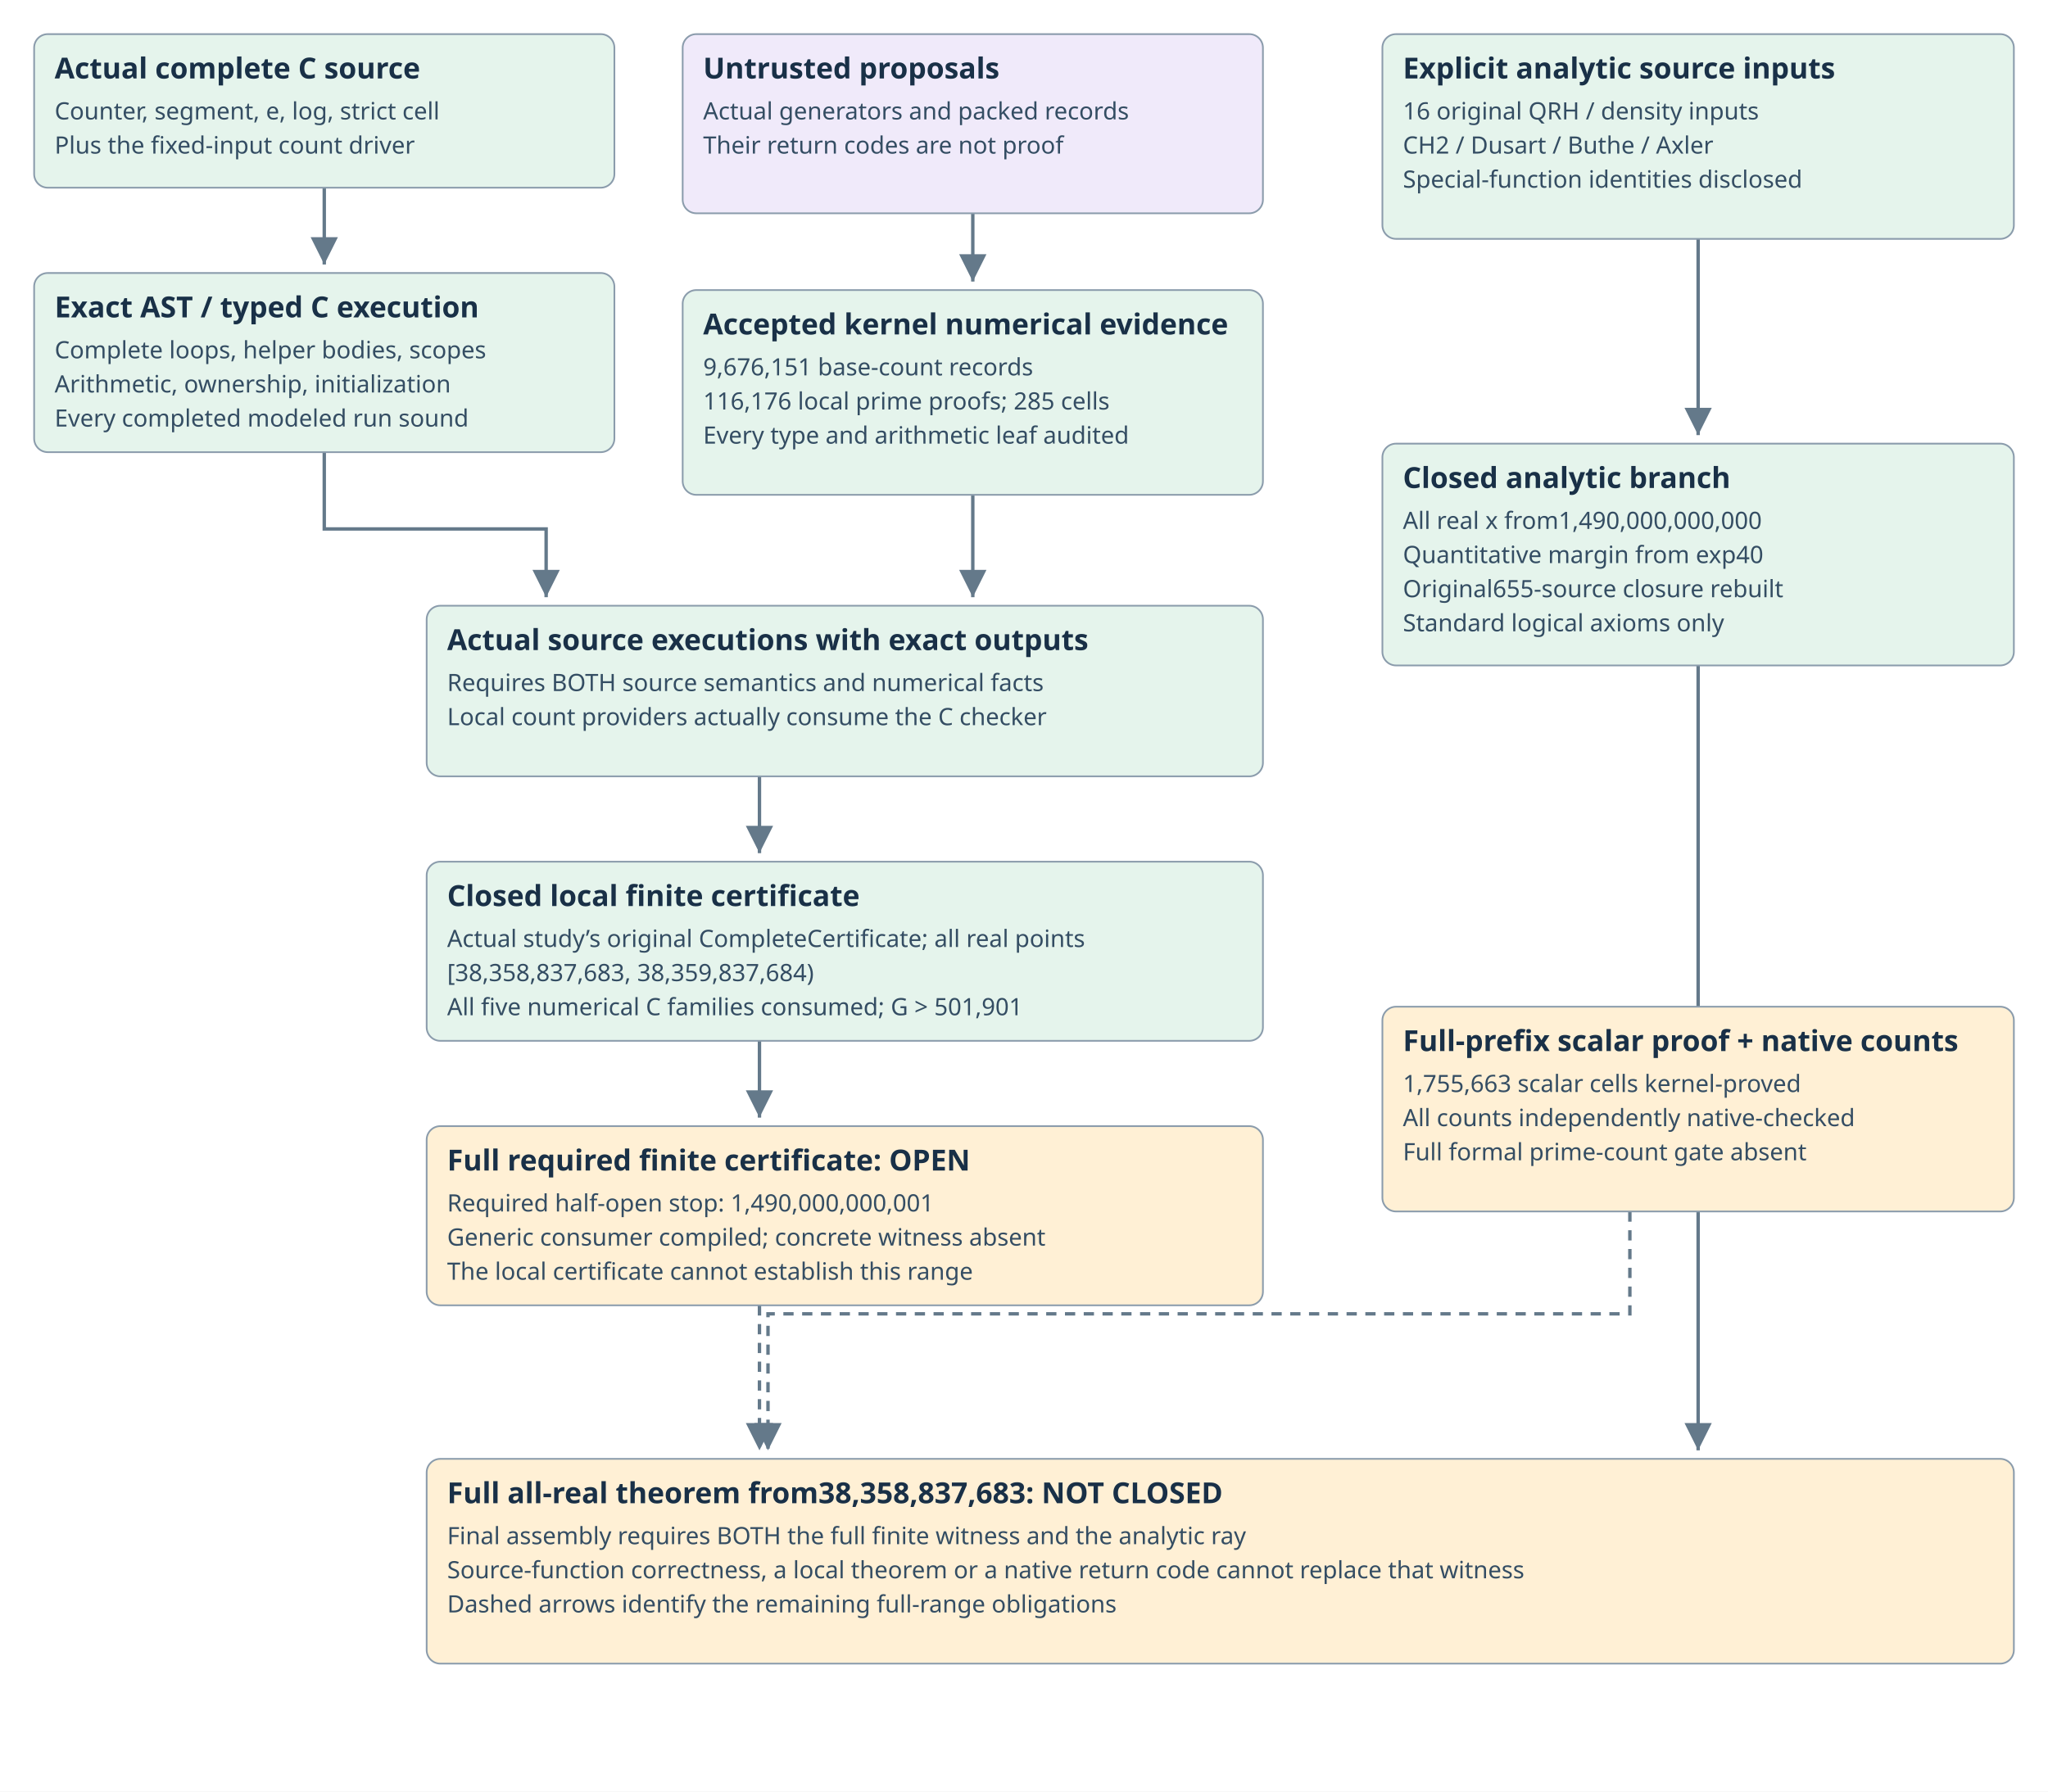
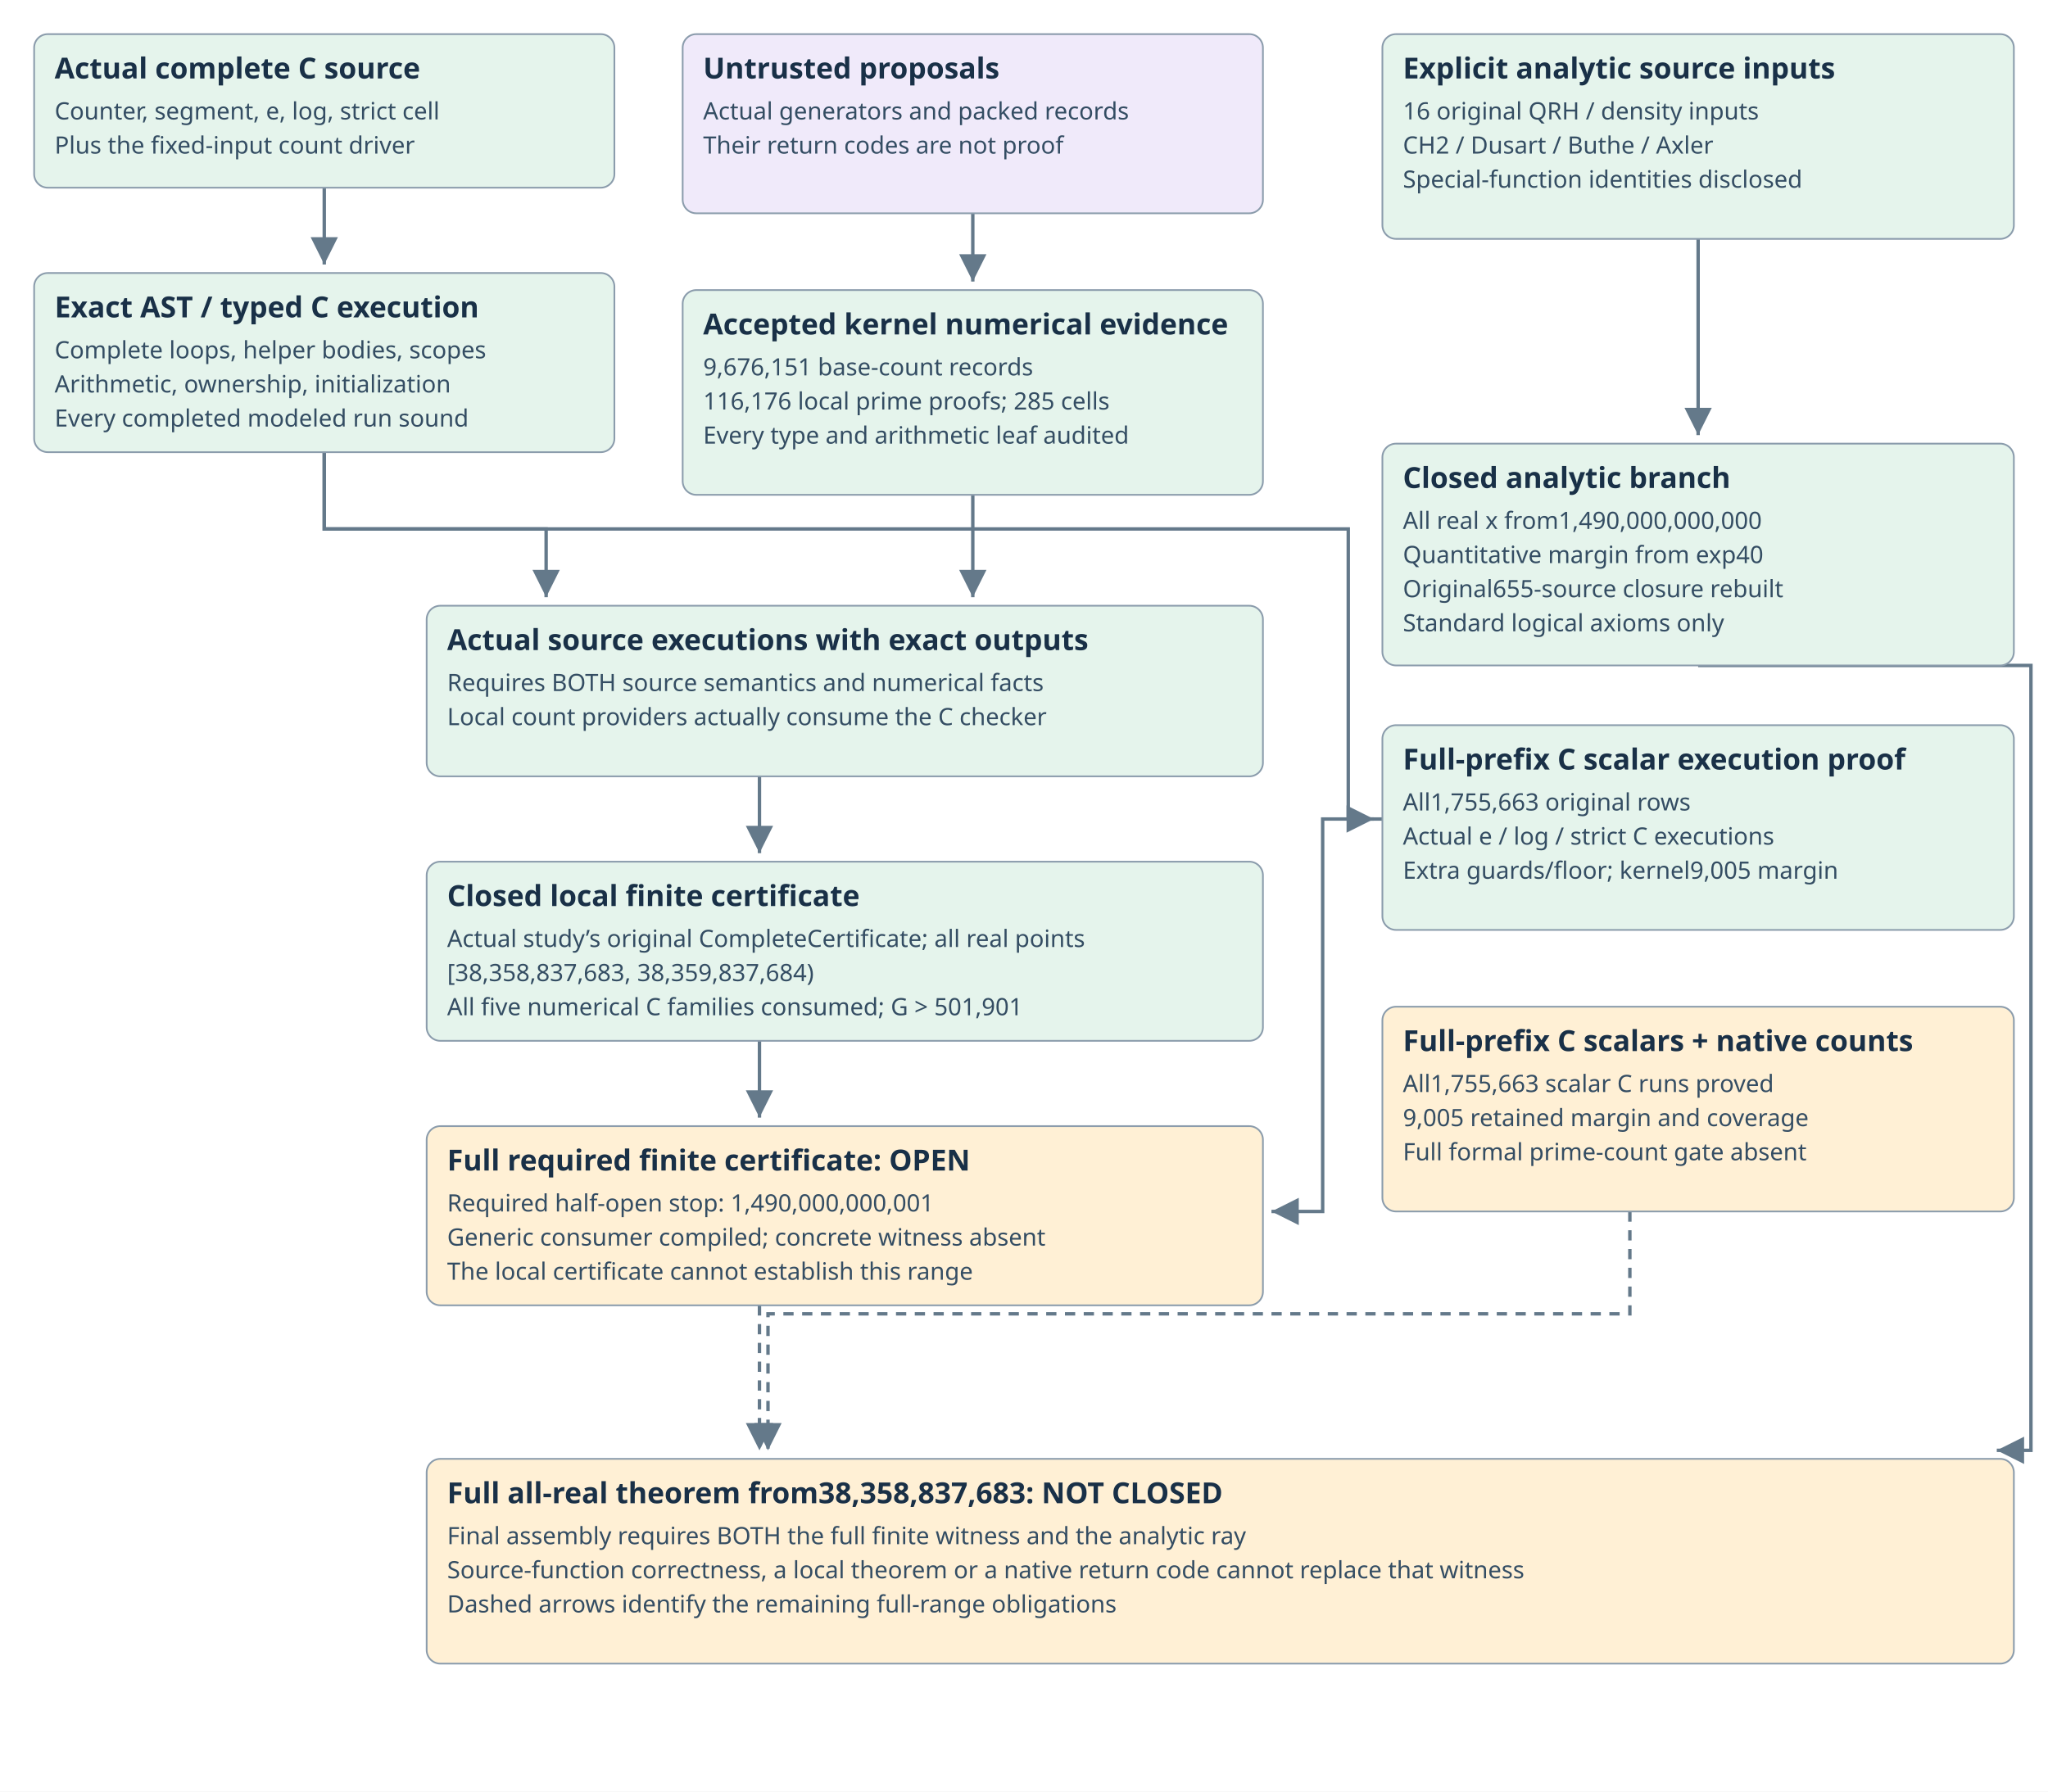
<svg xmlns="http://www.w3.org/2000/svg" viewBox="0 0 1200 1050" role="img" aria-label="Actual source, kernel evidence and analytic dependencies, with the full finite gap explicit">
  <defs>
    <marker id="arr" markerWidth="9" markerHeight="9" refX="8" refY="4" orient="auto">
      <path d="M0,0 L8,4 L0,8" fill="#64798a" />
    </marker>
  </defs>
  <rect width="1200" height="1050" fill="white" />
  <path d="M190,110 V155" fill="none" stroke="#64798a" stroke-width="2" marker-end="url(#arr)" />
  <path d="M190,265 V310 H320 V350" fill="none" stroke="#64798a" stroke-width="2" marker-end="url(#arr)" />
  <path d="M570,125 V165" fill="none" stroke="#64798a" stroke-width="2" marker-end="url(#arr)" />
  <path d="M570,290 V350" fill="none" stroke="#64798a" stroke-width="2" marker-end="url(#arr)" />
  <path d="M445,455 V500" fill="none" stroke="#64798a" stroke-width="2" marker-end="url(#arr)" />
  <path d="M445,610 V655" fill="none" stroke="#64798a" stroke-width="2" marker-end="url(#arr)" />
  <path d="M995,140 V255" fill="none" stroke="#64798a" stroke-width="2" marker-end="url(#arr)" />
-   <path d="M995,390 V850" fill="none" stroke="#64798a" stroke-width="2" marker-end="url(#arr)" />
+   <path d="M995,390 H1190 V850 H1170" fill="none" stroke="#64798a" stroke-width="2" marker-end="url(#arr)" />
+   <path d="M190,265 V310 H790 V480 H805" fill="none" stroke="#64798a" stroke-width="2" marker-end="url(#arr)" />
+   <path d="M810,480 H775 V710 H745" fill="none" stroke="#64798a" stroke-width="2" marker-end="url(#arr)" />
  <path d="M955,710 V770 H450 V850" fill="none" stroke="#64798a" stroke-width="2" marker-end="url(#arr)" stroke-dasharray="6 5" />
  <path d="M445,765 V850" fill="none" stroke="#64798a" stroke-width="2" marker-end="url(#arr)" stroke-dasharray="6 5" />
  <rect x="20" y="20" width="340" height="90" rx="8" fill="#e5f4ec" stroke="#8b9cac" />
  <text x="32" y="46" font-family="sans-serif" font-size="17" font-weight="bold" fill="#193047">Actual complete C source</text>
  <text x="32" y="70" font-family="sans-serif" font-size="14" fill="#344d63">Counter, segment, e, log, strict cell</text>
  <text x="32" y="90" font-family="sans-serif" font-size="14" fill="#344d63">Plus the fixed-input count driver</text>
  <rect x="20" y="160" width="340" height="105" rx="8" fill="#e5f4ec" stroke="#8b9cac" />
  <text x="32" y="186" font-family="sans-serif" font-size="17" font-weight="bold" fill="#193047">Exact AST / typed C execution</text>
  <text x="32" y="210" font-family="sans-serif" font-size="14" fill="#344d63">Complete loops, helper bodies, scopes</text>
  <text x="32" y="230" font-family="sans-serif" font-size="14" fill="#344d63">Arithmetic, ownership, initialization</text>
  <text x="32" y="250" font-family="sans-serif" font-size="14" fill="#344d63">Every completed modeled run sound</text>
  <rect x="400" y="20" width="340" height="105" rx="8" fill="#f0eafa" stroke="#8b9cac" />
  <text x="412" y="46" font-family="sans-serif" font-size="17" font-weight="bold" fill="#193047">Untrusted proposals</text>
  <text x="412" y="70" font-family="sans-serif" font-size="14" fill="#344d63">Actual generators and packed records</text>
  <text x="412" y="90" font-family="sans-serif" font-size="14" fill="#344d63">Their return codes are not proof</text>
  <rect x="400" y="170" width="340" height="120" rx="8" fill="#e5f4ec" stroke="#8b9cac" />
  <text x="412" y="196" font-family="sans-serif" font-size="17" font-weight="bold" fill="#193047">Accepted kernel numerical evidence</text>
  <text x="412" y="220" font-family="sans-serif" font-size="14" fill="#344d63">9,676,151 base-count records</text>
  <text x="412" y="240" font-family="sans-serif" font-size="14" fill="#344d63">116,176 local prime proofs; 285 cells</text>
  <text x="412" y="260" font-family="sans-serif" font-size="14" fill="#344d63">Every type and arithmetic leaf audited</text>
  <rect x="250" y="355" width="490" height="100" rx="8" fill="#e5f4ec" stroke="#8b9cac" />
  <text x="262" y="381" font-family="sans-serif" font-size="17" font-weight="bold" fill="#193047">Actual source executions with exact outputs</text>
  <text x="262" y="405" font-family="sans-serif" font-size="14" fill="#344d63">Requires BOTH source semantics and numerical facts</text>
  <text x="262" y="425" font-family="sans-serif" font-size="14" fill="#344d63">Local count providers actually consume the C checker</text>
  <rect x="250" y="505" width="490" height="105" rx="8" fill="#e5f4ec" stroke="#8b9cac" />
  <text x="262" y="531" font-family="sans-serif" font-size="17" font-weight="bold" fill="#193047">Closed local finite certificate</text>
  <text x="262" y="555" font-family="sans-serif" font-size="14" fill="#344d63">Actual study’s original CompleteCertificate; all real points</text>
  <text x="262" y="575" font-family="sans-serif" font-size="14" fill="#344d63">[38,358,837,683, 38,359,837,684)</text>
  <text x="262" y="595" font-family="sans-serif" font-size="14" fill="#344d63">All five numerical C families consumed; G &gt; 501,901</text>
  <rect x="250" y="660" width="490" height="105" rx="8" fill="#fff0d5" stroke="#8b9cac" />
  <text x="262" y="686" font-family="sans-serif" font-size="17" font-weight="bold" fill="#193047">Full required finite certificate: OPEN</text>
  <text x="262" y="710" font-family="sans-serif" font-size="14" fill="#344d63">Required half-open stop: 1,490,000,000,001</text>
  <text x="262" y="730" font-family="sans-serif" font-size="14" fill="#344d63">Generic consumer compiled; concrete witness absent</text>
  <text x="262" y="750" font-family="sans-serif" font-size="14" fill="#344d63">The local certificate cannot establish this range</text>
  <rect x="810" y="20" width="370" height="120" rx="8" fill="#e5f4ec" stroke="#8b9cac" />
  <text x="822" y="46" font-family="sans-serif" font-size="17" font-weight="bold" fill="#193047">Explicit analytic source inputs</text>
  <text x="822" y="70" font-family="sans-serif" font-size="14" fill="#344d63">16 original QRH / density inputs</text>
  <text x="822" y="90" font-family="sans-serif" font-size="14" fill="#344d63">CH2 / Dusart / Buthe / Axler</text>
  <text x="822" y="110" font-family="sans-serif" font-size="14" fill="#344d63">Special-function identities disclosed</text>
  <rect x="810" y="260" width="370" height="130" rx="8" fill="#e5f4ec" stroke="#8b9cac" />
  <text x="822" y="286" font-family="sans-serif" font-size="17" font-weight="bold" fill="#193047">Closed analytic branch</text>
  <text x="822" y="310" font-family="sans-serif" font-size="14" fill="#344d63">All real x from1,490,000,000,000</text>
  <text x="822" y="330" font-family="sans-serif" font-size="14" fill="#344d63">Quantitative margin from exp40</text>
  <text x="822" y="350" font-family="sans-serif" font-size="14" fill="#344d63">Original655-source closure rebuilt</text>
  <text x="822" y="370" font-family="sans-serif" font-size="14" fill="#344d63">Standard logical axioms only</text>
+   <rect x="810" y="425" width="370" height="120" rx="8" fill="#e5f4ec" stroke="#8b9cac" />
+   <text x="822" y="451" font-family="sans-serif" font-size="17" font-weight="bold" fill="#193047">Full-prefix C scalar execution proof</text>
+   <text x="822" y="475" font-family="sans-serif" font-size="14" fill="#344d63">All1,755,663 original rows</text>
+   <text x="822" y="495" font-family="sans-serif" font-size="14" fill="#344d63">Actual e / log / strict C executions</text>
+   <text x="822" y="515" font-family="sans-serif" font-size="14" fill="#344d63">Extra guards/floor; kernel9,005 margin</text>
  <rect x="810" y="590" width="370" height="120" rx="8" fill="#fff0d5" stroke="#8b9cac" />
-   <text x="822" y="616" font-family="sans-serif" font-size="17" font-weight="bold" fill="#193047">Full-prefix scalar proof + native counts</text>
-   <text x="822" y="640" font-family="sans-serif" font-size="14" fill="#344d63">1,755,663 scalar cells kernel-proved</text>
-   <text x="822" y="660" font-family="sans-serif" font-size="14" fill="#344d63">All counts independently native-checked</text>
+   <text x="822" y="616" font-family="sans-serif" font-size="17" font-weight="bold" fill="#193047">Full-prefix C scalars + native counts</text>
+   <text x="822" y="640" font-family="sans-serif" font-size="14" fill="#344d63">All1,755,663 scalar C runs proved</text>
+   <text x="822" y="660" font-family="sans-serif" font-size="14" fill="#344d63">9,005 retained margin and coverage</text>
  <text x="822" y="680" font-family="sans-serif" font-size="14" fill="#344d63">Full formal prime-count gate absent</text>
  <rect x="250" y="855" width="930" height="120" rx="8" fill="#fff0d5" stroke="#8b9cac" />
  <text x="262" y="881" font-family="sans-serif" font-size="17" font-weight="bold" fill="#193047">Full all-real theorem from38,358,837,683: NOT CLOSED</text>
  <text x="262" y="905" font-family="sans-serif" font-size="14" fill="#344d63">Final assembly requires BOTH the full finite witness and the analytic ray</text>
  <text x="262" y="925" font-family="sans-serif" font-size="14" fill="#344d63">Source-function correctness, a local theorem or a native return code cannot replace that witness</text>
  <text x="262" y="945" font-family="sans-serif" font-size="14" fill="#344d63">Dashed arrows identify the remaining full-range obligations</text>
</svg>
